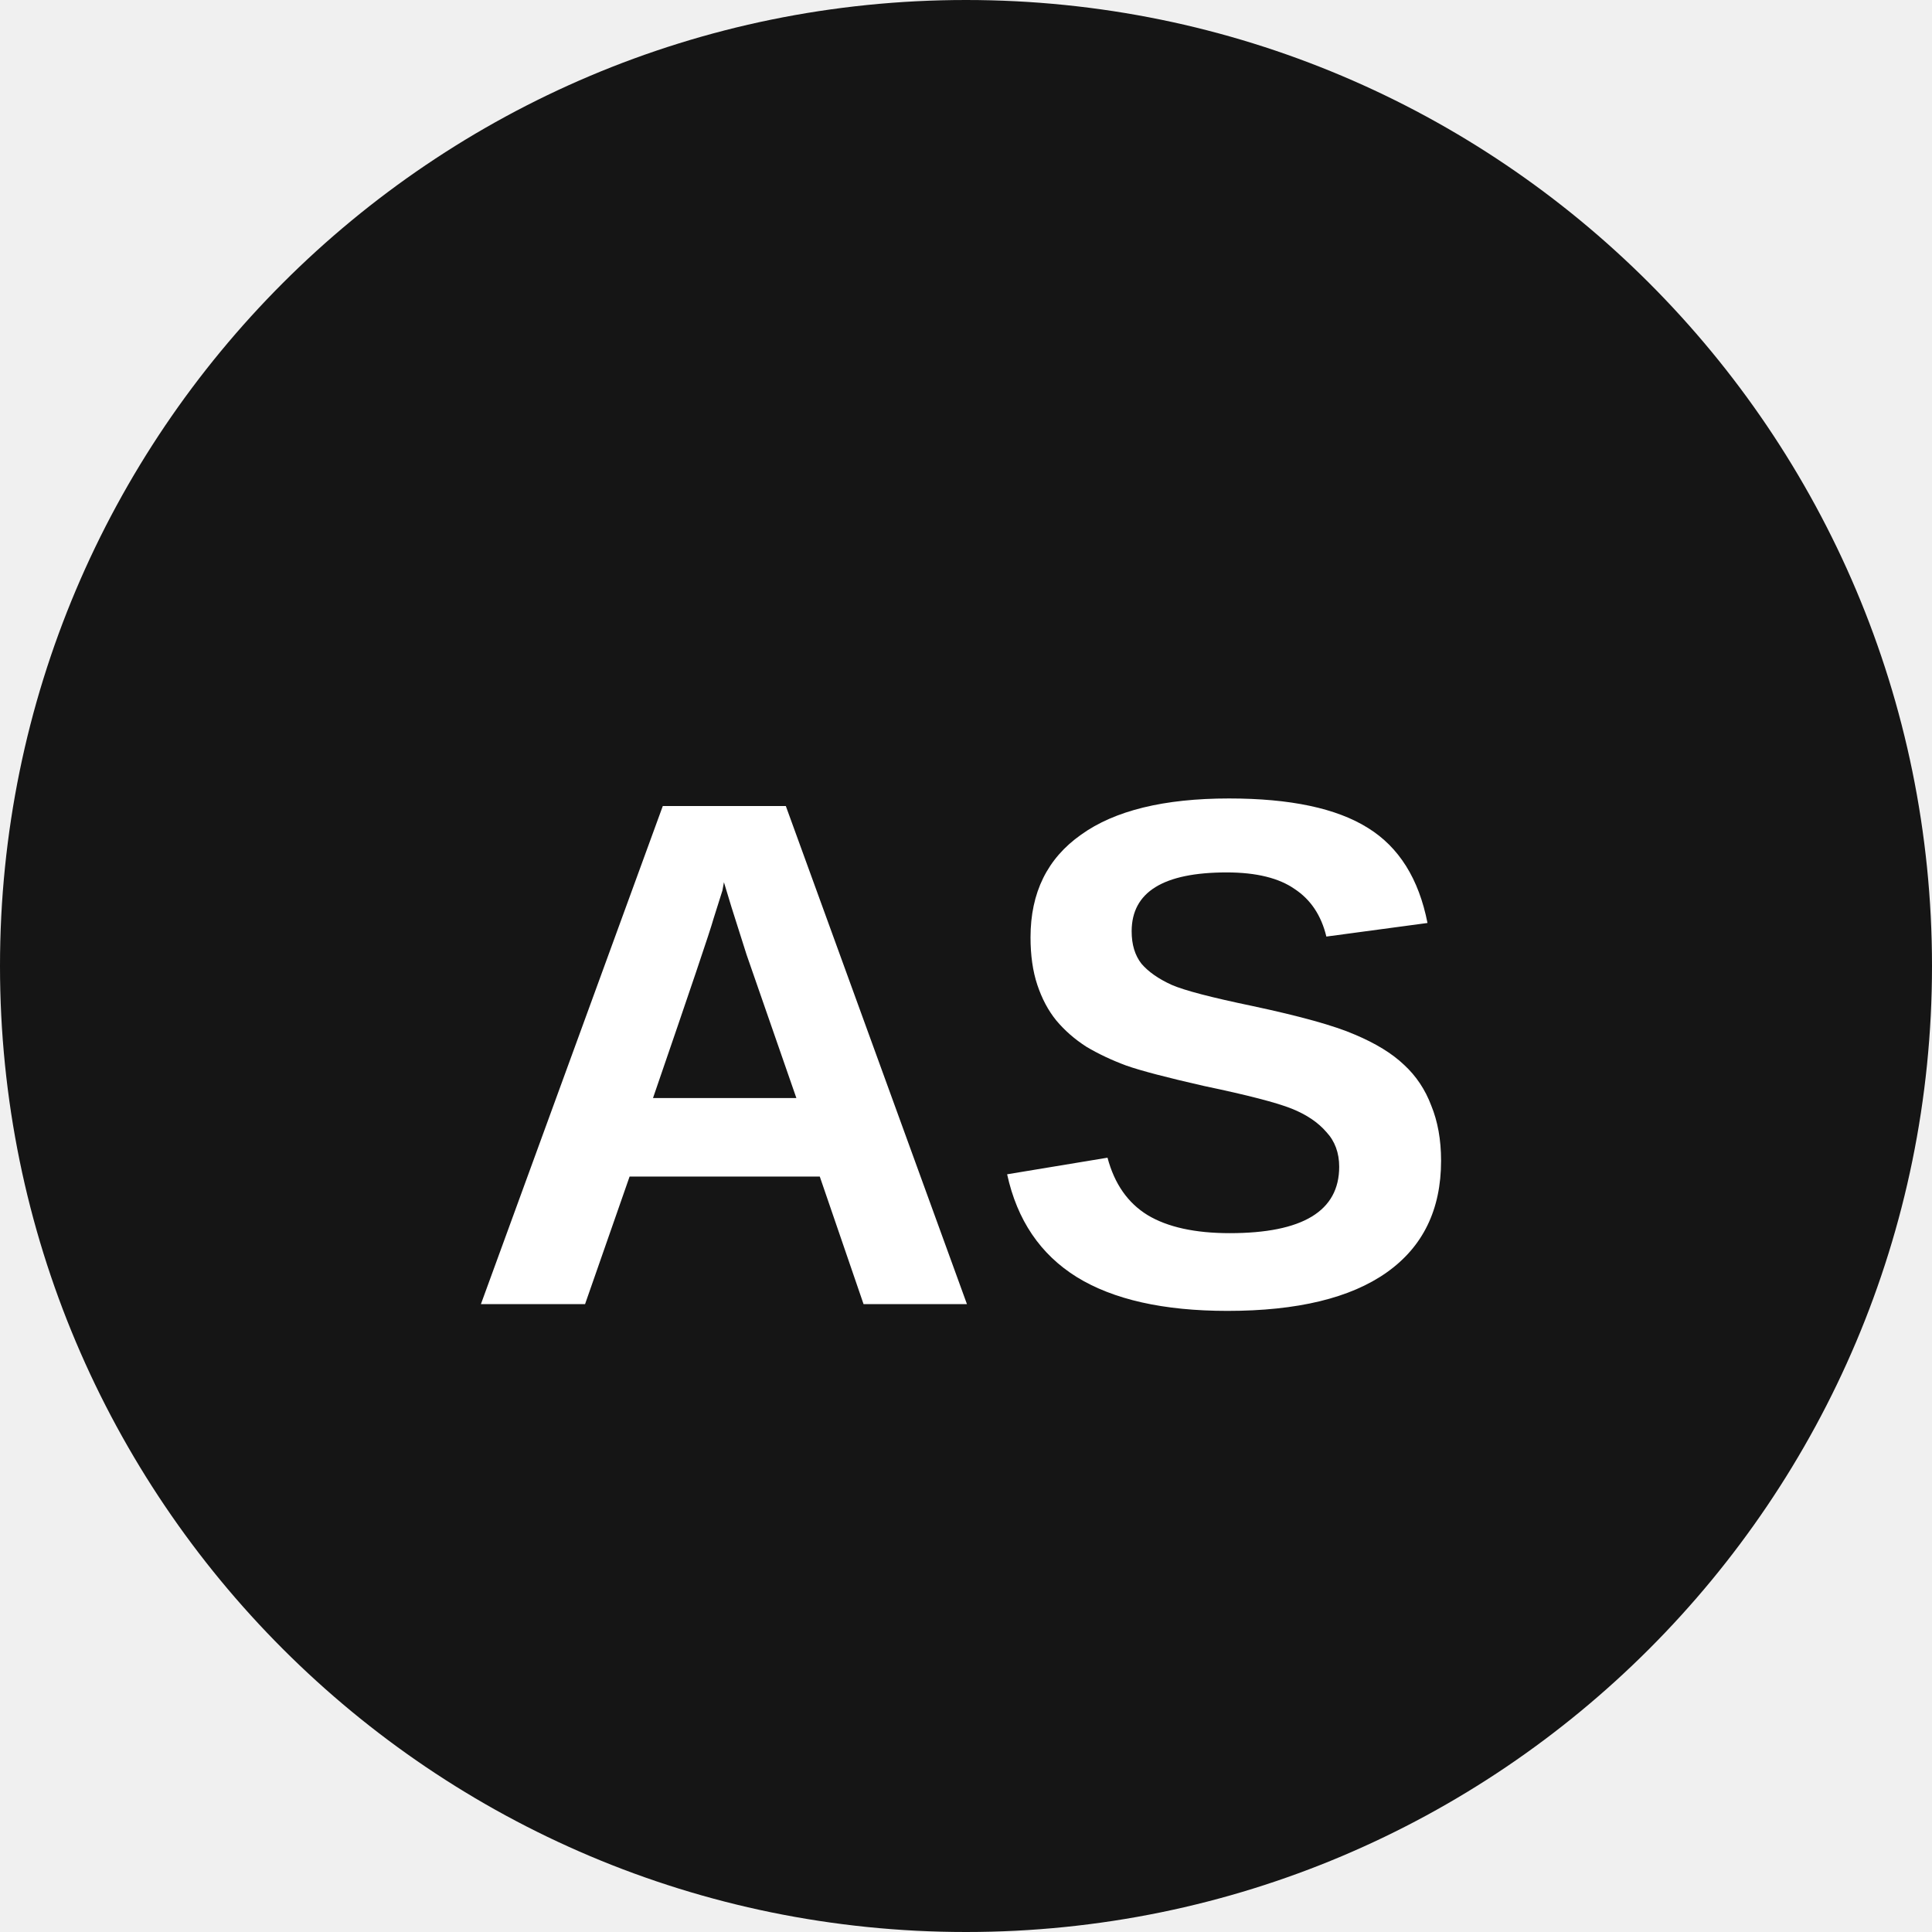
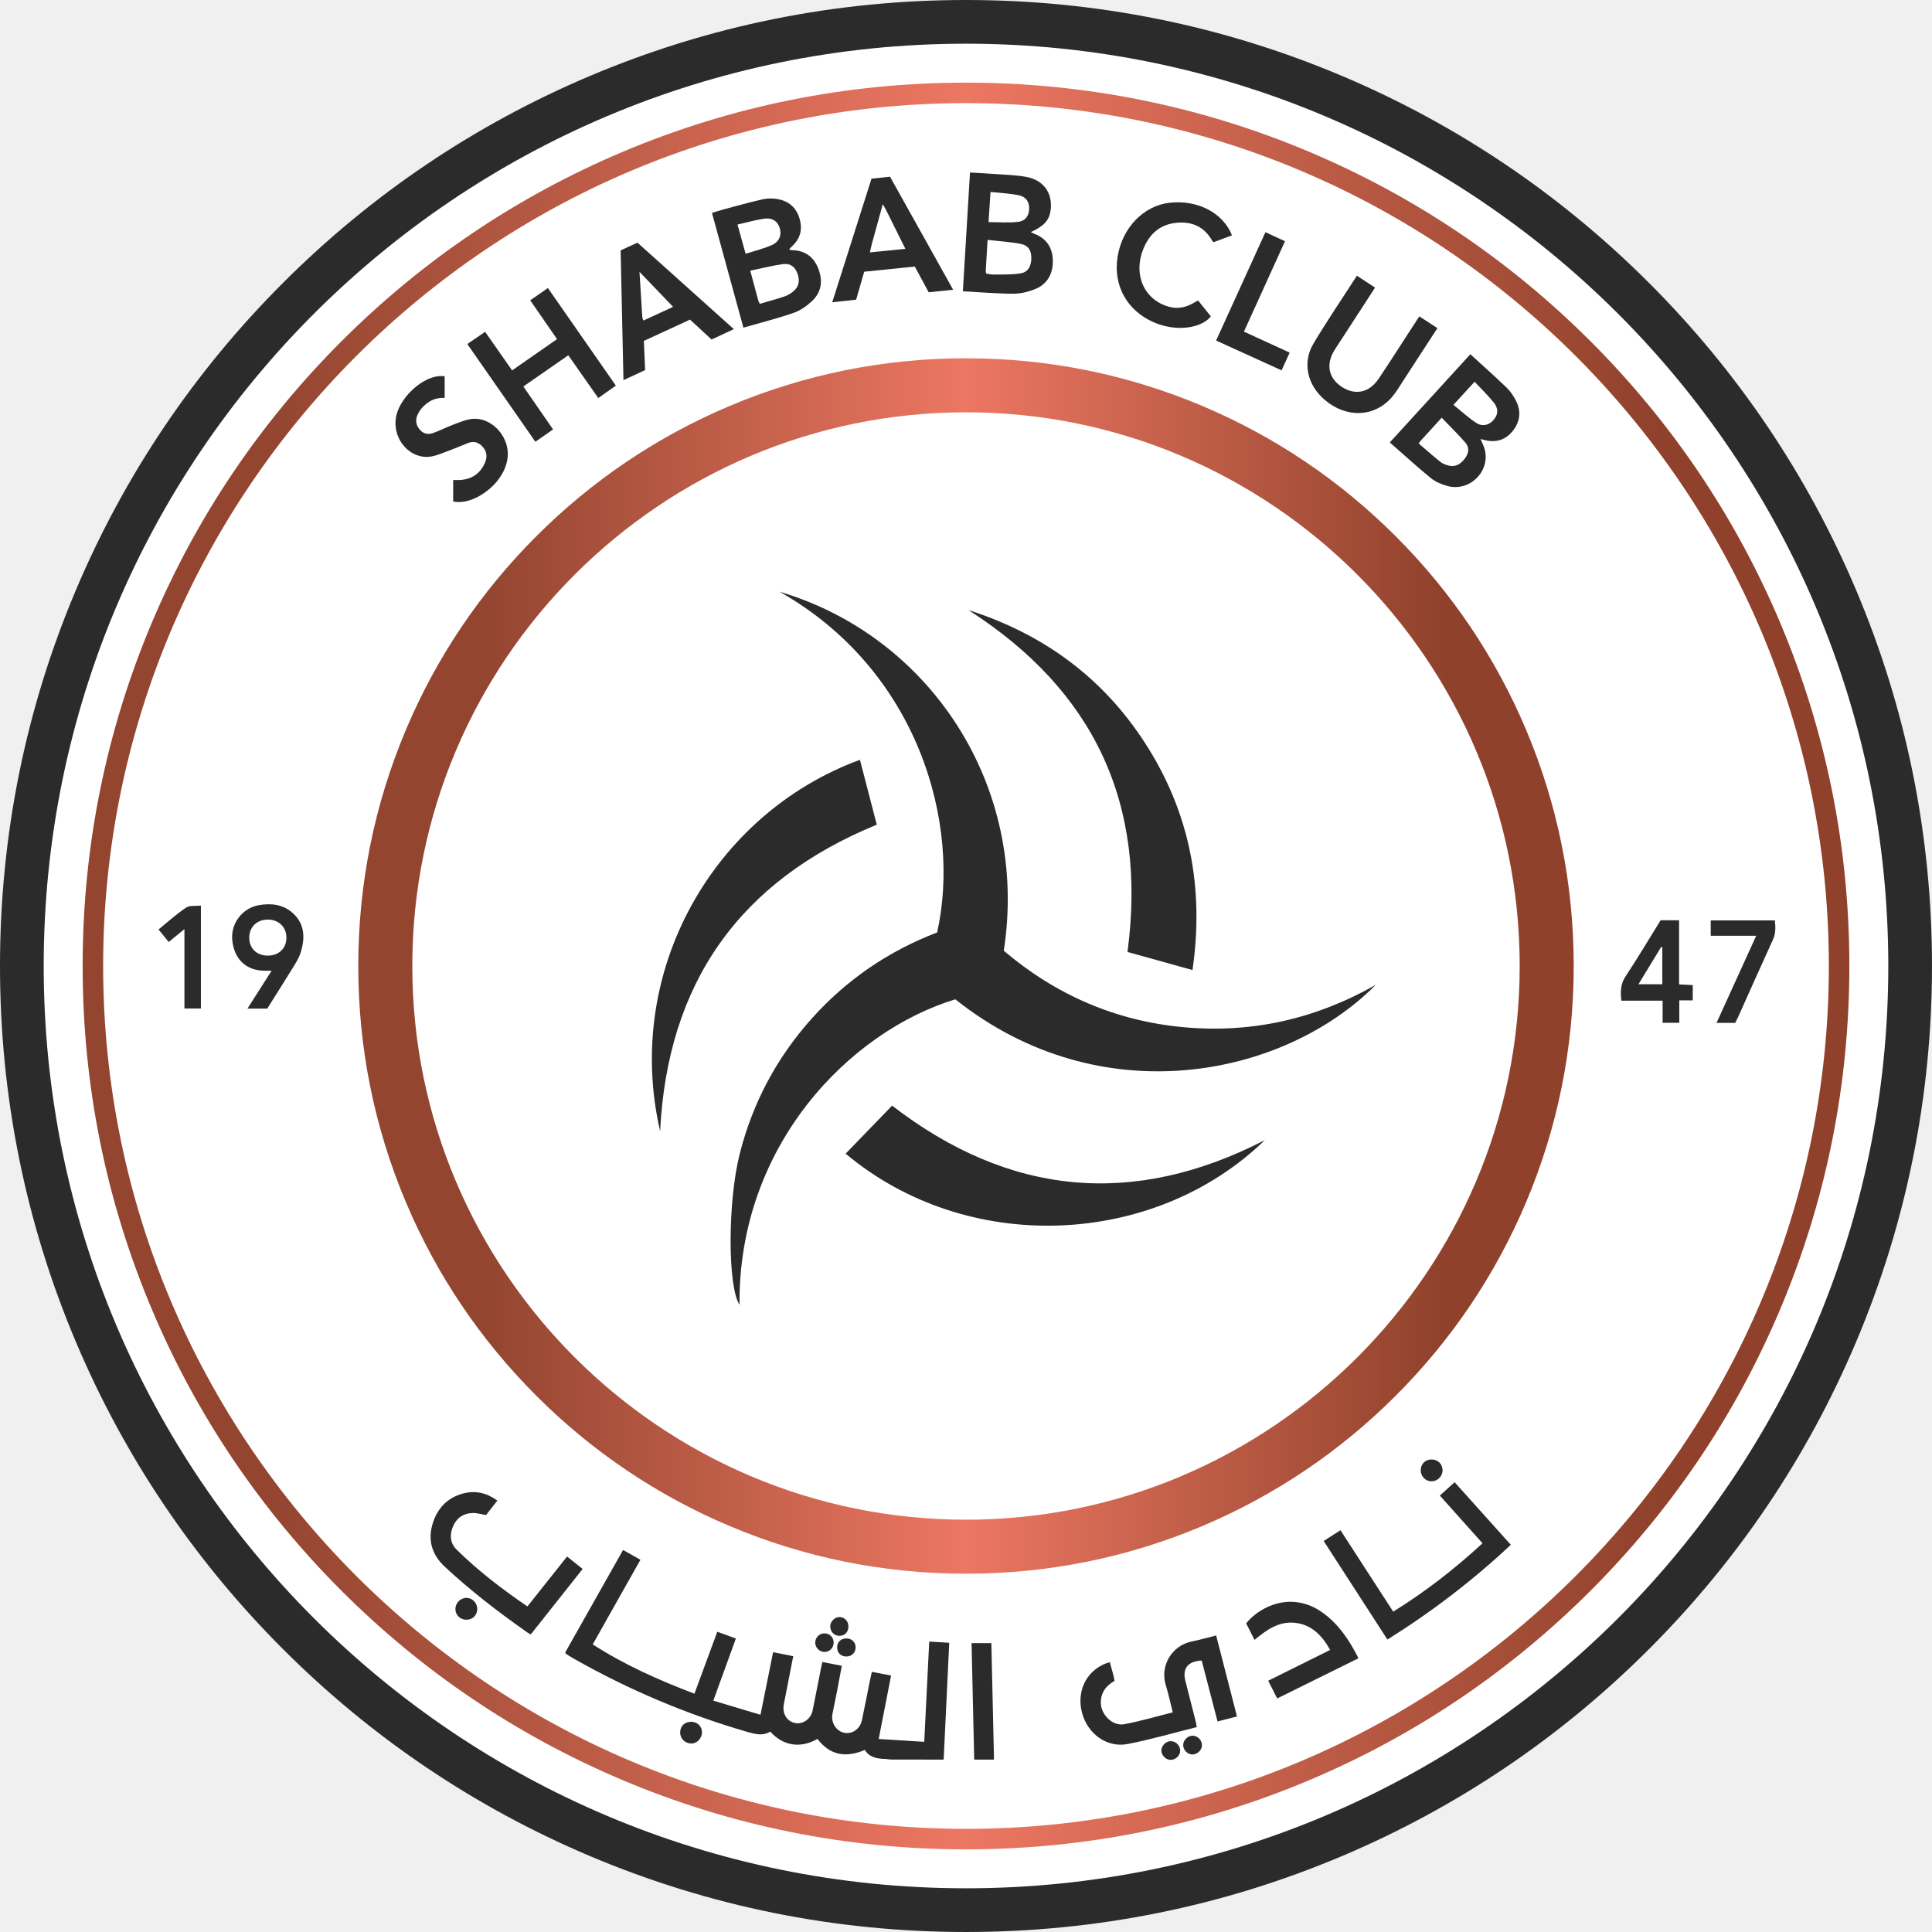
- <svg xmlns="http://www.w3.org/2000/svg" viewBox="0 0 40 40">
-   <circle cx="20" cy="20" r="20" fill="#151515" />
-   <text x="20" y="27" font-family="Arial, sans-serif" font-size="15" font-weight="700" fill="#fff" text-anchor="middle">AS</text>
+ <svg xmlns="http://www.w3.org/2000/svg" xmlns:xlink="http://www.w3.org/1999/xlink" height="316.228" viewBox="0 0 199.914 199.914" width="316.228">
+   <clipPath id="a">
+     <path d="m0 1000h1000v-1000h-1000z" />
+   </clipPath>
+   <clipPath id="b">
+     <path d="m342.64 872.496c-48.141-20.363-91.374-49.511-128.499-86.637-37.126-37.125-66.275-80.359-86.637-128.499-21.082-49.843-31.771-102.786-31.771-157.36 0-54.574 10.689-107.517 31.771-157.361 20.362-48.14 49.511-91.373 86.637-128.499 37.125-37.125 80.358-66.275 128.499-86.635 49.843-21.083 102.786-31.772 157.36-31.772 54.574 0 107.517 10.689 157.36 31.772 48.141 20.36 91.374 49.51 128.5 86.635 37.125 37.126 66.274 80.359 86.636 128.499 21.082 49.844 31.771 102.787 31.771 157.361 0 54.574-10.689 107.517-31.771 157.36-20.362 48.14-49.511 91.374-86.636 128.499-37.126 37.126-80.359 66.274-128.5 86.637-49.843 21.082-102.786 31.771-157.36 31.771-54.574 0-107.517-10.689-157.36-31.771m-237.527-372.496c0 217.742 177.146 394.887 394.887 394.887 217.742 0 394.887-177.145 394.887-394.887 0-217.741-177.145-394.887-394.887-394.887-217.741 0-394.887 177.146-394.887 394.887" />
+   </clipPath>
+   <linearGradient id="c">
+     <stop offset="0" stop-color="#934530" />
+     <stop offset=".1" stop-color="#934530" />
+     <stop offset=".5" stop-color="#ec7762" />
+     <stop offset=".9" stop-color="#8f412b" />
+     <stop offset="1" stop-color="#8f412b" />
+   </linearGradient>
+   <linearGradient id="d" gradientTransform="matrix(808.5338 0 0 -808.5338 95.7332 499.9999)" gradientUnits="userSpaceOnUse" spreadMethod="pad" x1="0" x2="1" xlink:href="#c" y1="0" y2="0" />
+   <clipPath id="e">
+     <path d="m391.739 756.259c-33.12-14.008-62.862-34.06-88.399-59.599-25.539-25.538-45.591-55.28-59.599-88.4-14.506-34.295-21.861-70.72-21.861-108.26 0-37.54 7.355-73.965 21.861-108.262 14.008-33.119 34.06-62.86 59.599-88.398 25.537-25.539 55.279-45.591 88.399-59.599 34.297-14.507 70.721-21.861 108.261-21.861 37.54 0 73.965 7.354 108.26 21.861 33.12 14.008 62.863 34.06 88.4 59.599 25.539 25.538 45.591 55.279 59.599 88.398 14.506 34.297 21.861 70.722 21.861 108.262 0 37.54-7.355 73.965-21.861 108.26-14.008 33.12-34.06 62.862-59.599 88.4-25.537 25.539-55.28 45.591-88.4 59.599-34.295 14.505-70.72 21.861-108.26 21.861-37.54 0-73.964-7.356-108.261-21.861m-145.137-256.259c0 139.724 113.673 253.398 253.398 253.398 139.724 0 253.399-113.674 253.399-253.398 0-139.725-113.675-253.398-253.399-253.398-139.725 0-253.398 113.673-253.398 253.398" />
+   </clipPath>
+   <linearGradient id="f" gradientTransform="matrix(556.2404 0 0 -556.2404 221.8799 499.9999)" gradientUnits="userSpaceOnUse" spreadMethod="pad" x1="0" x2="1" xlink:href="#c" y1="0" y2="0" />
+   <g clip-path="url(#a)" transform="matrix(.2261015 0 0 -.2261015 -13.09401 213.0076)">
+     <path d="m0 0c-58.327 0-114.915 11.426-168.191 33.96-51.455 21.763-97.663 52.917-137.342 92.596-39.679 39.678-70.832 85.887-92.596 137.34-22.534 53.277-33.959 109.865-33.959 168.192s11.425 114.915 33.959 168.191c21.764 51.454 52.917 97.663 92.596 137.342s85.887 70.833 137.342 92.596c53.276 22.534 109.864 33.96 168.191 33.96s114.915-11.426 168.191-33.96c51.454-21.763 97.663-52.917 137.342-92.596 39.678-39.679 70.833-85.888 92.595-137.342 22.535-53.276 33.96-109.864 33.96-168.191s-11.425-114.915-33.96-168.192c-21.762-51.453-52.917-97.662-92.595-137.34-39.68-39.679-85.888-70.833-137.342-92.596-53.276-22.534-109.864-33.96-168.191-33.96" fill="#fff" transform="translate(500.0002 67.9117)" />
+     <g fill="#2b2b2b">
+       <path d="m0 0c-59.673 0-117.571-11.692-172.087-34.75-52.646-22.267-99.923-54.141-140.517-94.735s-72.467-87.871-94.735-140.517c-23.058-54.515-34.749-112.414-34.749-172.086 0-59.673 11.691-117.572 34.749-172.087 22.268-52.646 54.141-99.923 94.735-140.517s87.871-72.468 140.517-94.735c54.516-23.058 112.414-34.75 172.087-34.75s117.571 11.692 172.087 34.75c52.646 22.267 99.923 54.141 140.517 94.735s72.467 87.871 94.735 140.517c23.058 54.515 34.749 112.414 34.749 172.087 0 59.672-11.691 117.571-34.749 172.086-22.268 52.646-54.141 99.923-94.735 140.517s-87.871 72.468-140.517 94.735c-54.516 23.058-112.414 34.75-172.087 34.75m0-20c233.113 0 422.088-188.976 422.088-422.088 0-233.113-188.975-422.089-422.088-422.089s-422.088 188.976-422.088 422.089c0 233.112 188.975 422.088 422.088 422.088" transform="translate(500.0001 942.0884)" />
+       <path d="m0 0c68.583-20.261 114.338-88.657 102.613-164.301 23.773-20.166 51.171-32.168 82.497-35.016 31.291-2.846 60.474 3.932 87.747 19.4-42.243-42.485-126.134-59.412-192.402-6.619-48.084-14.607-99.37-66.519-98.788-139.777-5.483 8.479-5.423 47.396.141 69.23 5.915 23.213 16.869 43.767 32.818 61.626 15.954 17.864 35.203 30.996 57.49 39.521 11.134 49.694-8.575 120.013-72.116 155.936" transform="translate(414.6753 671.2856)" />
+       <path d="m0 0c-16.878 73.179 24.476 145.347 91.446 169.957 2.582-9.953 5.158-19.88 7.704-29.69-62.935-25.8-95.764-72.544-99.15-140.267" transform="translate(360.0146 424.4096)" />
+       <path d="m0 0c-10.422 2.897-20.283 5.637-29.749 8.268 9.062 67.862-15.269 119.624-72.737 156.446 34.3-10.951 61.55-30.935 80.946-61.09 20.305-31.566 26.975-66.129 21.54-103.624" transform="translate(603.6556 498.1496)" />
+       <path d="m0 0c7.251 7.493 14.392 14.874 21.264 21.976 53.806-41.498 110.643-46.618 170.561-15.797-50.615-49.116-136.044-52.963-191.825-6.179" transform="translate(444.9188 414.1202)" />
+       <path d="m0 0c3.523 9.556 6.961 18.88 10.451 28.344 2.84-1.035 5.445-1.985 8.504-3.1-3.411-9.394-6.781-18.673-10.325-28.432 7.283-2.18 14.27-4.272 21.593-6.465 1.967 9.763 3.844 19.084 5.772 28.651 3.178-.631 6.075-1.206 9.214-1.829-1.325-6.775-2.596-13.267-3.863-19.76-.2-1.019-.45-2.035-.56-3.065-.426-3.988 1.858-7.2 5.508-7.816 3.442-.58 6.993 1.966 7.765 5.714 1.318 6.407 2.542 12.833 3.815 19.248.18.91.409 1.809.681 3.006 2.908-.562 5.706-1.102 8.885-1.717-.759-4.059-1.459-7.907-2.205-11.746-.673-3.467-1.415-6.921-2.096-10.386-.761-3.876 1.761-7.821 5.435-8.551 3.596-.715 7.195 1.729 8.049 5.698 1.332 6.193 2.505 12.421 3.757 18.633.224 1.109.502 2.207.815 3.573 2.91-.565 5.697-1.106 8.792-1.707-1.888-9.657-3.712-18.989-5.674-29.027 7.098-.438 13.774-.851 20.848-1.288.777 15.635 1.523 30.63 2.282 45.879 3.108-.191 5.881-.361 9.154-.561-.85-17.844-1.697-35.624-2.546-53.461-8.065 0-15.839-.013-23.613.014-1.139.004-2.276.266-3.417.301-3.542.109-6.878.66-9.055 4.109-8.531-3.659-15.913-2.583-21.658 5.047-8.04-4.611-15.978-3.007-21.604 3.344-3.486-2.122-7.035-1.152-10.699-.087-27.665 8.032-54.002 19.186-79.058 33.383-1.176.666-2.326 1.377-3.477 2.086-.165.102-.263.312-.642.781 8.745 15.494 17.561 31.112 26.5 46.951 2.689-1.516 5.184-2.922 7.948-4.481-7.269-12.895-14.445-25.624-21.829-38.722 14.587-9.415 30.24-16.379 46.553-22.561" transform="translate(375.7278 166.974)" />
+       <path d="m0 0c4.822 0 9.182-.373 13.441.116 3.493.402 5.079 2.815 5.147 6.019.069 3.205-1.446 5.536-4.944 6.219-4.103.8-8.326.98-12.742 1.456-.314-4.806-.589-9.013-.902-13.81m-1.141-23.511c1.147-.175 2.244-.503 3.334-.48 4.221.088 8.516-.149 12.634.581 3.452.613 4.868 3.545 4.745 7.411-.104 3.304-1.521 5.44-5.088 6.094-4.826.884-9.759 1.19-14.931 1.776-.302-5.103-.567-9.529-.816-13.955-.022-.394.064-.794.122-1.427m-10.612-8.132c1.099 18.271 2.172 36.105 3.27 54.359 3.718-.223 7.307-.389 10.889-.663 4.969-.38 10.004-.454 14.883-1.353 8.124-1.498 12.301-7.755 11.056-15.675-.676-4.299-3.052-6.854-8.988-9.587.535-.27.975-.549 1.453-.724 5.669-2.072 8.472-6.376 8.608-12.152.14-5.96-2.327-10.897-8.098-13.211-3.117-1.25-6.626-2.126-9.955-2.117-7.563.021-15.124.693-23.118 1.123" transform="translate(510.3173 840.4318)" />
+       <path d="m0 0c3.527-2.84 6.731-5.803 10.317-8.189 2.924-1.946 5.982-1.146 8.082 1.331 2.08 2.454 2.303 5.161.033 7.947-2.667 3.272-5.719 6.23-8.76 9.491-3.478-3.805-6.398-6.999-9.672-10.58m-15.929-17.664c3.419-2.927 6.581-5.748 9.883-8.396 1.011-.812 2.356-1.312 3.628-1.672 3.007-.853 5.527.305 7.723 3.272 1.75 2.365 2.05 4.976.162 7.153-3.409 3.931-7.16 7.564-10.856 11.413-3.482-3.811-6.488-7.096-9.485-10.389-.273-.299-.496-.644-1.055-1.381m23.658 40.818c5.7-5.211 11.248-10.094 16.551-15.232 1.826-1.769 3.351-4.02 4.467-6.316 2.286-4.703 1.723-9.307-1.547-13.46-3.222-4.092-7.437-5.465-12.49-4.368-.686.148-1.359.351-2.316.601.738-1.829 1.58-3.35 1.972-4.98 2.426-10.081-7.113-19.306-17.203-16.516-2.648.732-5.411 1.89-7.51 3.602-6.353 5.18-12.406 10.728-18.784 16.315 12.394 13.569 24.516 26.841 36.86 40.354" transform="translate(723.0856 756.8088)" />
+       <path d="m0 0c1.317-4.735 2.472-8.888 3.72-13.375 4.175 1.339 8.107 2.309 11.79 3.865 3.561 1.505 4.817 4.633 3.834 7.88-.955 3.156-3.515 4.883-7.317 4.296-3.965-.613-7.855-1.719-12.027-2.666m5.844-21.122c1.34-5.003 2.481-9.294 3.647-13.579.13-.476.399-.915.698-1.583 3.87 1.136 7.644 2.154 11.351 3.379 1.345.444 2.638 1.238 3.762 2.119 2.768 2.17 3.391 4.868 2.141 8.346-1.107 3.079-3.203 4.79-6.68 4.321-4.878-.656-9.675-1.916-14.919-3.003m-3.136-26.063c-4.82 17.583-9.561 34.882-14.387 52.492 1.794.552 3.42 1.11 5.076 1.552 6.024 1.608 12.027 3.316 18.105 4.689 2.175.491 4.602.485 6.809.102 5.131-.89 8.636-3.89 10.111-9.017 1.392-4.84.358-9.03-3.372-12.491-.38-.352-.746-.72-1.108-1.091-.067-.069-.084-.188-.238-.557.492-.087.924-.221 1.359-.231 5.728-.128 9.691-2.947 11.806-8.152 2.219-5.462 1.772-10.804-2.613-14.992-2.419-2.311-5.404-4.438-8.525-5.522-7.436-2.584-15.104-4.498-23.023-6.782" transform="translate(395.4267 839.3271)" />
+       <path d="m0 0c.569-2.033 1.065-3.719 1.508-5.418.259-.992.434-2.005.672-3.126-4.046-2.28-6.438-5.55-6.28-10.326.173-5.275 5.504-10.478 10.674-9.514 7.41 1.38 14.673 3.547 22.242 5.438-1.114 4.387-1.953 8.447-3.183 12.385-2.825 9.039 2.921 18.223 11.779 20.027 3.723.757 7.386 1.81 11.259 2.774 3.214-12.503 6.331-24.625 9.531-37.074-3.081-.789-5.839-1.496-8.892-2.278-2.474 9.51-4.867 18.711-7.247 27.861-6.37-.269-8.942-3.617-7.46-9.356 1.61-6.234 3.186-12.476 4.762-18.718.171-.678.244-1.381.414-2.376-10.595-2.638-20.968-5.649-31.526-7.721-9.513-1.867-18.311 4.522-20.93 14.161-2.638 9.707 1.721 18.989 10.63 22.613.569.231 1.172.374 2.047.648" transform="translate(565.8125 181.3767)" />
+       <path d="m0 0c-9.829 15.202-19.463 30.102-29.173 45.121 2.661 1.702 5.091 3.257 7.688 4.918 8.085-12.486 16.038-24.768 24.135-37.274 14.677 9.11 28.104 19.521 40.874 31.298-6.526 7.296-12.958 14.486-19.532 21.834 2.203 1.989 4.353 3.93 6.767 6.108 8.572-9.546 17.031-18.966 25.72-28.641-17.389-16.283-36.039-30.579-56.479-43.364" transform="translate(692.8618 191.7481)" />
+       <path d="m0 0c2.931 2.013 5.473 3.759 8.143 5.593 4.139-5.922 8.118-11.614 12.345-17.66 6.909 4.808 13.678 9.518 20.576 14.317-4.162 6.015-8.163 11.796-12.279 17.744 2.738 1.906 5.274 3.673 8.089 5.634 10.373-14.896 20.629-29.622 31.104-44.665-2.618-1.846-5.137-3.622-8.053-5.677-4.521 6.449-9.018 12.863-13.717 19.565-6.784-4.711-13.493-9.37-20.566-14.281 4.511-6.526 8.959-12.96 13.582-19.648-2.628-1.839-5.164-3.614-8.078-5.653-10.328 14.834-20.628 29.626-31.146 44.731" transform="translate(271.7834 784.6437)" />
+       <path d="m0 0c4.836 2.234 9.535 4.405 13.542 6.257-5.111 5.329-10.169 10.603-15.374 16.031.433-7.076.85-13.983 1.295-20.888.024-.377.276-.739.537-1.4m.166-9.318c.198-4.521.384-8.766.586-13.36-3.082-1.428-6.223-2.884-9.92-4.597-.436 20.008-.862 39.51-1.296 59.376 2.48 1.142 4.991 2.298 7.697 3.545 14.682-13.174 29.288-26.279 44.123-39.59-3.611-1.675-6.887-3.194-10.216-4.738-3.306 3.055-6.5 6.007-9.846 9.099-7.033-3.241-13.995-6.448-21.128-9.735" transform="translate(352.4066 795.3979)" />
+       <path d="m0 0c-1.741-6.323-3.36-12.177-4.958-18.036-.32-1.173-.56-2.367-.949-4.034 5.526.553 10.714 1.072 16.253 1.626-3.031 6.097-5.882 11.844-8.748 17.584-.409.818-.891 1.6-1.598 2.86m-8.505-30.914c-1.283-4.459-2.454-8.53-3.678-12.788-3.443-.377-6.815-.746-10.943-1.198 6.081 19.144 12.019 37.838 17.97 56.574 2.907.305 5.575.586 8.477.89 9.555-17.115 19.106-34.224 28.874-51.721-3.967-.417-7.518-.79-11.18-1.174-2.141 3.966-4.202 7.784-6.361 11.785-7.689-.786-15.315-1.566-23.159-2.368" transform="translate(461.9138 848.6515)" />
+       <path d="m0 0c2.948-1.93 5.533-3.622 8.309-5.439-5.023-7.734-9.883-15.216-14.742-22.7-1.303-2.006-2.642-3.99-3.894-6.028-3.982-6.485-2.641-12.808 3.52-16.773 6.102-3.927 12.45-2.584 16.738 3.77 4.422 6.551 8.651 13.232 12.963 19.856 1.81 2.781 3.618 5.563 5.666 8.714 2.768-1.798 5.413-3.516 8.283-5.38-5.264-8.103-10.389-16.022-15.551-23.918-1.706-2.611-3.275-5.36-5.305-7.701-7.992-9.215-20.788-9.669-30.674-1.252-8.033 6.839-10.409 17.058-5.193 25.808 6.219 10.435 13.08 20.488 19.88 31.043" transform="translate(678.9024 815.9042)" />
+       <path d="m0 0c6.167 7.758 12.111 15.235 18.155 22.837 2.422-1.934 4.661-3.721 7.12-5.684-7.972-10.061-15.772-19.906-23.724-29.944-.555.304-1.092.534-1.56.863-13.202 9.285-25.982 19.097-37.812 30.111-5.627 5.239-7.748 11.6-5.759 18.935 2.006 7.397 6.694 12.663 14.345 14.624 5.523 1.416 10.648.213 15.488-3.301-1.82-2.32-3.535-4.505-5.196-6.622-2.123.349-4.136.999-6.129.942-4.189-.122-7.313-2.221-8.972-6.132-1.643-3.87-1.356-7.692 1.699-10.69 9.823-9.64 20.699-17.989 32.345-25.939" transform="translate(299.2794 206.9036)" />
+       <path d="m0 0v9.805c1.267 0 2.268-.055 3.261.009 5.385.346 9.195 3.02 11.313 7.959 1.047 2.443.938 4.881-.897 7.017-1.794 2.087-3.991 3.008-6.678 1.996-2.904-1.094-5.741-2.369-8.651-3.446-2.807-1.039-5.605-2.319-8.522-2.808-9.033-1.515-17.628 7.34-16.036 17.753 1.276 8.349 10.925 18.005 19.361 19.013.902.107 1.829.014 2.952.014v-9.928c-4.353.217-7.833-1.584-10.581-4.828-.727-.858-1.338-1.857-1.807-2.882-1.088-2.381-.794-4.625.884-6.696 1.676-2.069 3.901-2.5 6.19-1.692 3.222 1.136 6.273 2.748 9.478 3.937 2.801 1.039 5.668 2.284 8.586 2.55 8.249.751 16.088-7.137 16.146-15.921.083-12.651-15.311-24.131-24.999-21.852" transform="translate(265.3097 712.6205)" />
+       <path d="m0 0c-2.793-1.041-5.583-2.081-8.27-3.083-.337.199-.593.259-.677.413-3.632 6.651-9.425 9.172-16.696 8.394-7.622-.817-12.41-5.427-15.087-12.341-4.541-11.732.75-23.067 12.05-26.113 4.338-1.169 8.208-.037 11.883 2.234.341.211.718.363 1.312.659 1.964-2.446 3.897-4.855 5.82-7.25-4.345-5.452-15.822-7.211-26.198-2.681-12.12 5.292-18.527 16.721-16.515 29.791 2.059 13.373 11.887 23.597 23.941 24.906 12.754 1.385 24.379-4.637 28.437-14.929" transform="translate(621.728 834.384)" />
+       <path d="m0 0c-12.522-6.191-24.693-12.207-37.206-18.393-1.356 2.666-2.644 5.199-4.12 8.1 9.502 4.727 18.811 9.358 28.351 14.104-3.699 6.614-8.416 11.542-16.004 12.402-7.413.84-13.074-3.219-18.599-7.807-1.333 2.636-2.589 5.121-3.828 7.572 6.498 8.072 21.12 14.825 34.952 4.916 7.389-5.293 12.248-12.57 16.454-20.894" transform="translate(679.6216 183.1894)" />
+       <path d="m0 0c5.128-.036 8.626 3.271 8.642 8.171.017 4.892-3.499 8.318-8.534 8.318-5.019-.001-8.529-3.465-8.483-8.369.046-4.804 3.43-8.085 8.375-8.12m-.138-24.257h-9.06c3.753 5.881 7.296 11.434 11.069 17.348-1.36 0-2.253.001-3.146 0-8.444-.001-14.011 5.248-14.869 14.024-.744 7.606 4.622 14.707 12.295 16 5.527.931 10.877.358 15.271-3.524 5.567-4.919 5.814-11.203 3.881-17.772-.634-2.156-1.779-4.212-2.964-6.147-4.072-6.648-8.264-13.221-12.477-19.929" transform="translate(180.3455 504.7487)" />
+       <path d="m0 0c3.118-1.439 5.84-2.695 8.958-4.134-6.264-13.791-12.467-27.446-18.79-41.367 7.02-3.225 13.865-6.37 20.925-9.613-1.239-2.716-2.386-5.23-3.701-8.111-10.016 4.557-19.874 9.043-29.969 13.635 7.579 16.647 15.011 32.971 22.577 49.59" transform="translate(637.0363 835.8248)" />
+       <path d="m0 0c-.175.039-.351.078-.526.118-3.38-5.548-6.759-11.095-10.381-17.04h10.907zm.14-34.556v10.118h-18.88c-.438 4.083-.431 7.53 1.865 11.004 5.561 8.415 10.717 17.097 16.106 25.784h8.451v-29.344c2.269-.114 4.119-.207 6.255-.315v-6.987h-6.153v-10.26z" transform="translate(818.6603 508.5775)" />
+       <path d="m0 0c.32-3.042.462-5.91-.883-8.837-5.337-11.613-10.509-23.302-15.75-34.959-.462-1.027-.986-2.027-1.511-3.1h-8.544c6.058 13.308 11.991 26.341 18.151 39.871h-20.822v7.025z" transform="translate(870.1749 520.8619)" />
+       <path d="m0 0h9.063c.401-17.612.804-35.331 1.213-53.316h-9.062c-.402 17.657-.806 35.379-1.214 53.316" transform="translate(502.5437 190.109)" />
+       <path d="m0 0v-47.104h-7.54v36.346c-2.708-2.22-4.842-3.969-7.201-5.903-1.539 1.9-3.001 3.705-4.652 5.743 4.322 3.499 8.246 7.088 12.62 10.005 1.646 1.098 4.332.637 6.773.913" transform="translate(149.857 527.6415)" />
+       <path d="m0 0c.082-2.773-2.247-5.179-5.032-5.199-2.654-.019-4.9 2.204-4.957 4.907-.061 2.846 1.891 4.973 4.678 5.099 2.952.134 5.225-1.923 5.311-4.807" transform="translate(718.0996 269.3562)" />
+       <path d="m0 0c2.634.041 4.936-2.255 4.994-4.983.06-2.804-2.006-4.953-4.824-5.017-2.845-.064-5.056 1.94-5.18 4.693-.127 2.81 2.188 5.263 5.01 5.307" transform="translate(271.3399 210.822)" />
+       <path d="m0 0c2.854-.017 4.959-2.088 4.948-4.869-.011-2.698-2.345-5.118-4.897-5.077-2.933.048-5.161 2.318-5.092 5.188.067 2.839 2.119 4.775 5.041 4.758" transform="translate(374.2292 154.1115)" />
+       <path d="m0 0c2.338-.089 4.263-2.244 4.111-4.603-.137-2.136-2.276-4.058-4.444-3.994-2.18.064-4.127 2.095-4.135 4.311-.007 2.283 2.172 4.373 4.468 4.286" transform="translate(603.8569 147.7455)" />
+       <path d="m0 0c.026-2.291-2.106-4.325-4.467-4.261-2.166.059-4.182 2.149-4.144 4.298.038 2.188 2.004 4.183 4.192 4.256 2.348.079 4.392-1.907 4.419-4.293" transform="translate(598.0191 140.95)" />
+       <path d="m0 0c-.095-2.457-1.766-4.078-4.174-4.051-2.388.028-4.239 2.035-4.129 4.478.098 2.184 2.112 4.131 4.254 4.111 2.384-.022 4.148-1.998 4.049-4.538" transform="translate(446.1853 197.509)" />
+       <path d="m0 0c2.345.031 4.153-1.683 4.245-4.023.098-2.486-1.729-4.464-4.144-4.485-2.219-.021-4.185 1.855-4.27 4.072-.092 2.433 1.76 4.405 4.169 4.436" transform="translate(435.1769 194.5828)" />
+       <path d="m0 0c-2.574-.052-4.365 1.668-4.34 4.168.024 2.418 1.648 4.041 4.091 4.09 2.457.048 4.243-1.522 4.36-3.835.127-2.497-1.616-4.372-4.111-4.423" transform="translate(445.3701 183.9962)" />
+     </g>
+   </g>
+   <g clip-path="url(#b)" transform="matrix(.2261015 0 0 -.2261015 -13.09401 213.0076)">
+     <path d="m342.64 872.496c-48.141-20.363-91.374-49.511-128.499-86.637-37.126-37.125-66.275-80.359-86.637-128.499-21.082-49.843-31.771-102.786-31.771-157.36 0-54.574 10.689-107.517 31.771-157.361 20.362-48.14 49.511-91.373 86.637-128.499 37.125-37.125 80.358-66.275 128.499-86.635 49.843-21.083 102.786-31.772 157.36-31.772 54.574 0 107.517 10.689 157.36 31.772 48.141 20.36 91.374 49.51 128.5 86.635 37.125 37.126 66.274 80.359 86.636 128.499 21.082 49.844 31.771 102.787 31.771 157.361 0 54.574-10.689 107.517-31.771 157.36-20.362 48.14-49.511 91.374-86.636 128.499-37.126 37.126-80.359 66.274-128.5 86.637-49.843 21.082-102.786 31.771-157.36 31.771-54.574 0-107.517-10.689-157.36-31.771m-237.527-372.496c0 217.742 177.146 394.887 394.887 394.887 217.742 0 394.887-177.145 394.887-394.887 0-217.741-177.145-394.887-394.887-394.887-217.741 0-394.887 177.146-394.887 394.887" fill="url(#d)" />
+   </g>
+   <g clip-path="url(#e)" transform="matrix(.2261015 0 0 -.2261015 -13.09401 213.0076)">
+     <path d="m391.739 756.259c-33.12-14.008-62.862-34.06-88.399-59.599-25.539-25.538-45.591-55.28-59.599-88.4-14.506-34.295-21.861-70.72-21.861-108.26 0-37.54 7.355-73.965 21.861-108.262 14.008-33.119 34.06-62.86 59.599-88.398 25.537-25.539 55.279-45.591 88.399-59.599 34.297-14.507 70.721-21.861 108.261-21.861 37.54 0 73.965 7.354 108.26 21.861 33.12 14.008 62.863 34.06 88.4 59.599 25.539 25.538 45.591 55.279 59.599 88.398 14.506 34.297 21.861 70.722 21.861 108.262 0 37.54-7.355 73.965-21.861 108.26-14.008 33.12-34.06 62.862-59.599 88.4-25.537 25.539-55.28 45.591-88.4 59.599-34.295 14.505-70.72 21.861-108.26 21.861-37.54 0-73.964-7.356-108.261-21.861m-145.137-256.259c0 139.724 113.673 253.398 253.398 253.398 139.724 0 253.399-113.674 253.399-253.398 0-139.725-113.675-253.398-253.399-253.398-139.725 0-253.398 113.673-253.398 253.398" fill="url(#f)" />
+   </g>
</svg>
